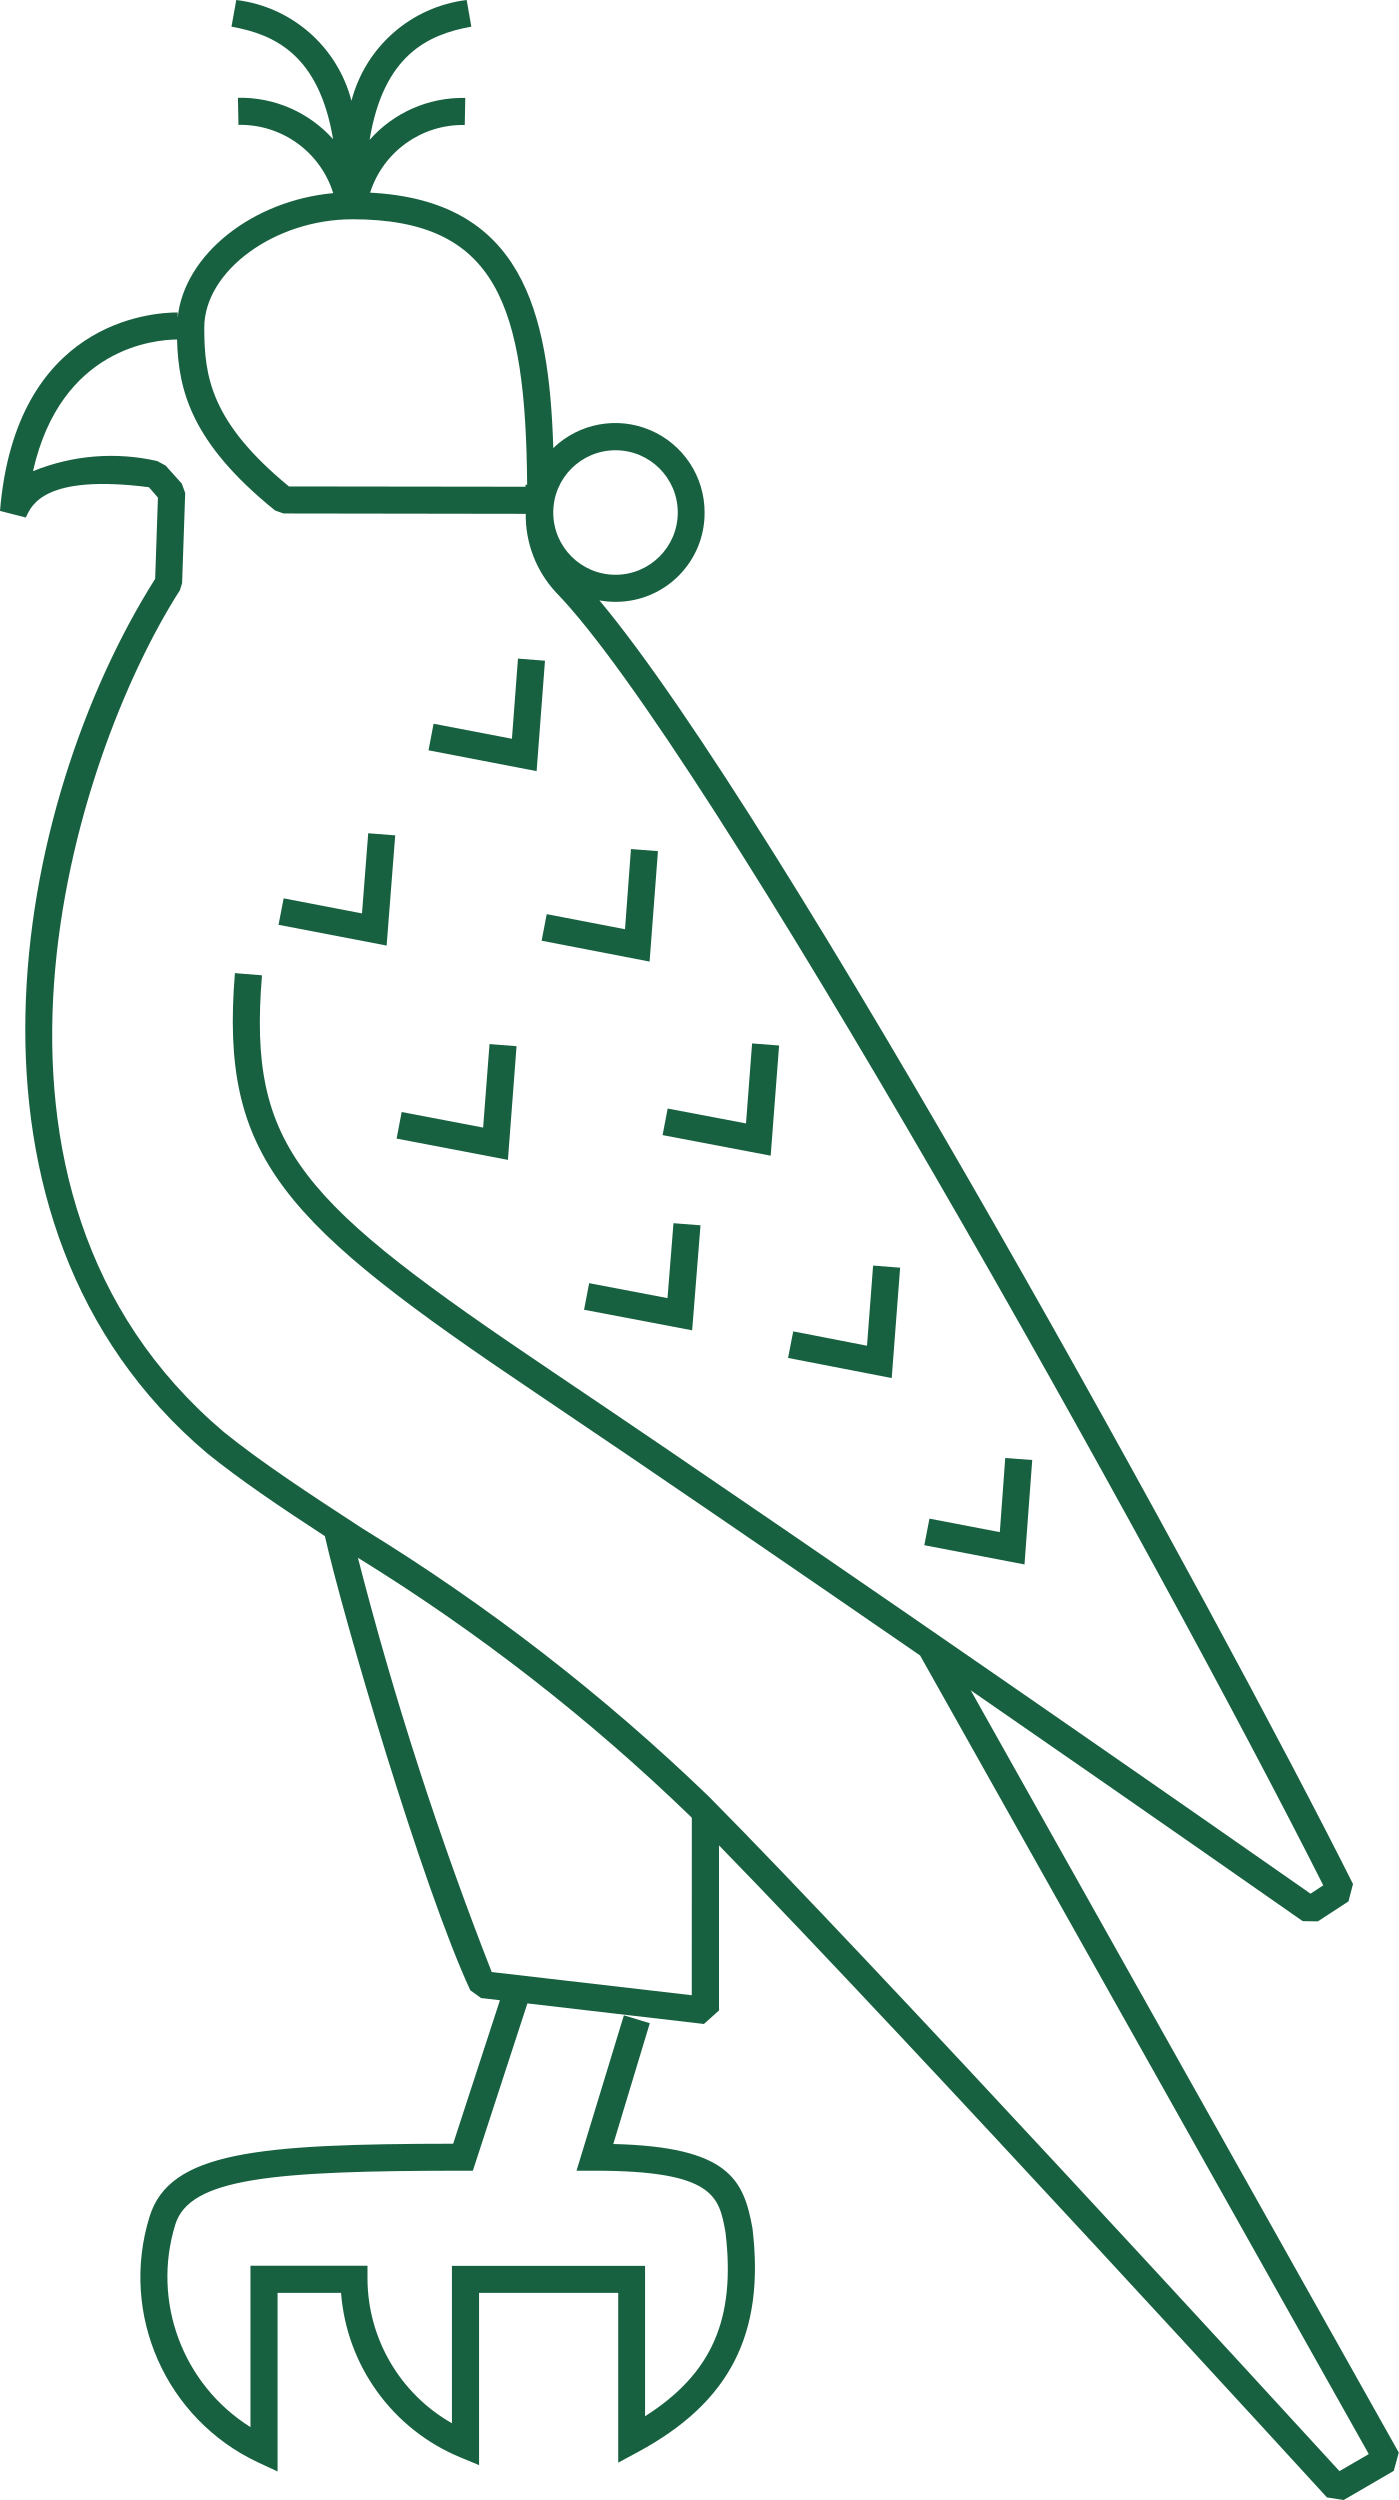
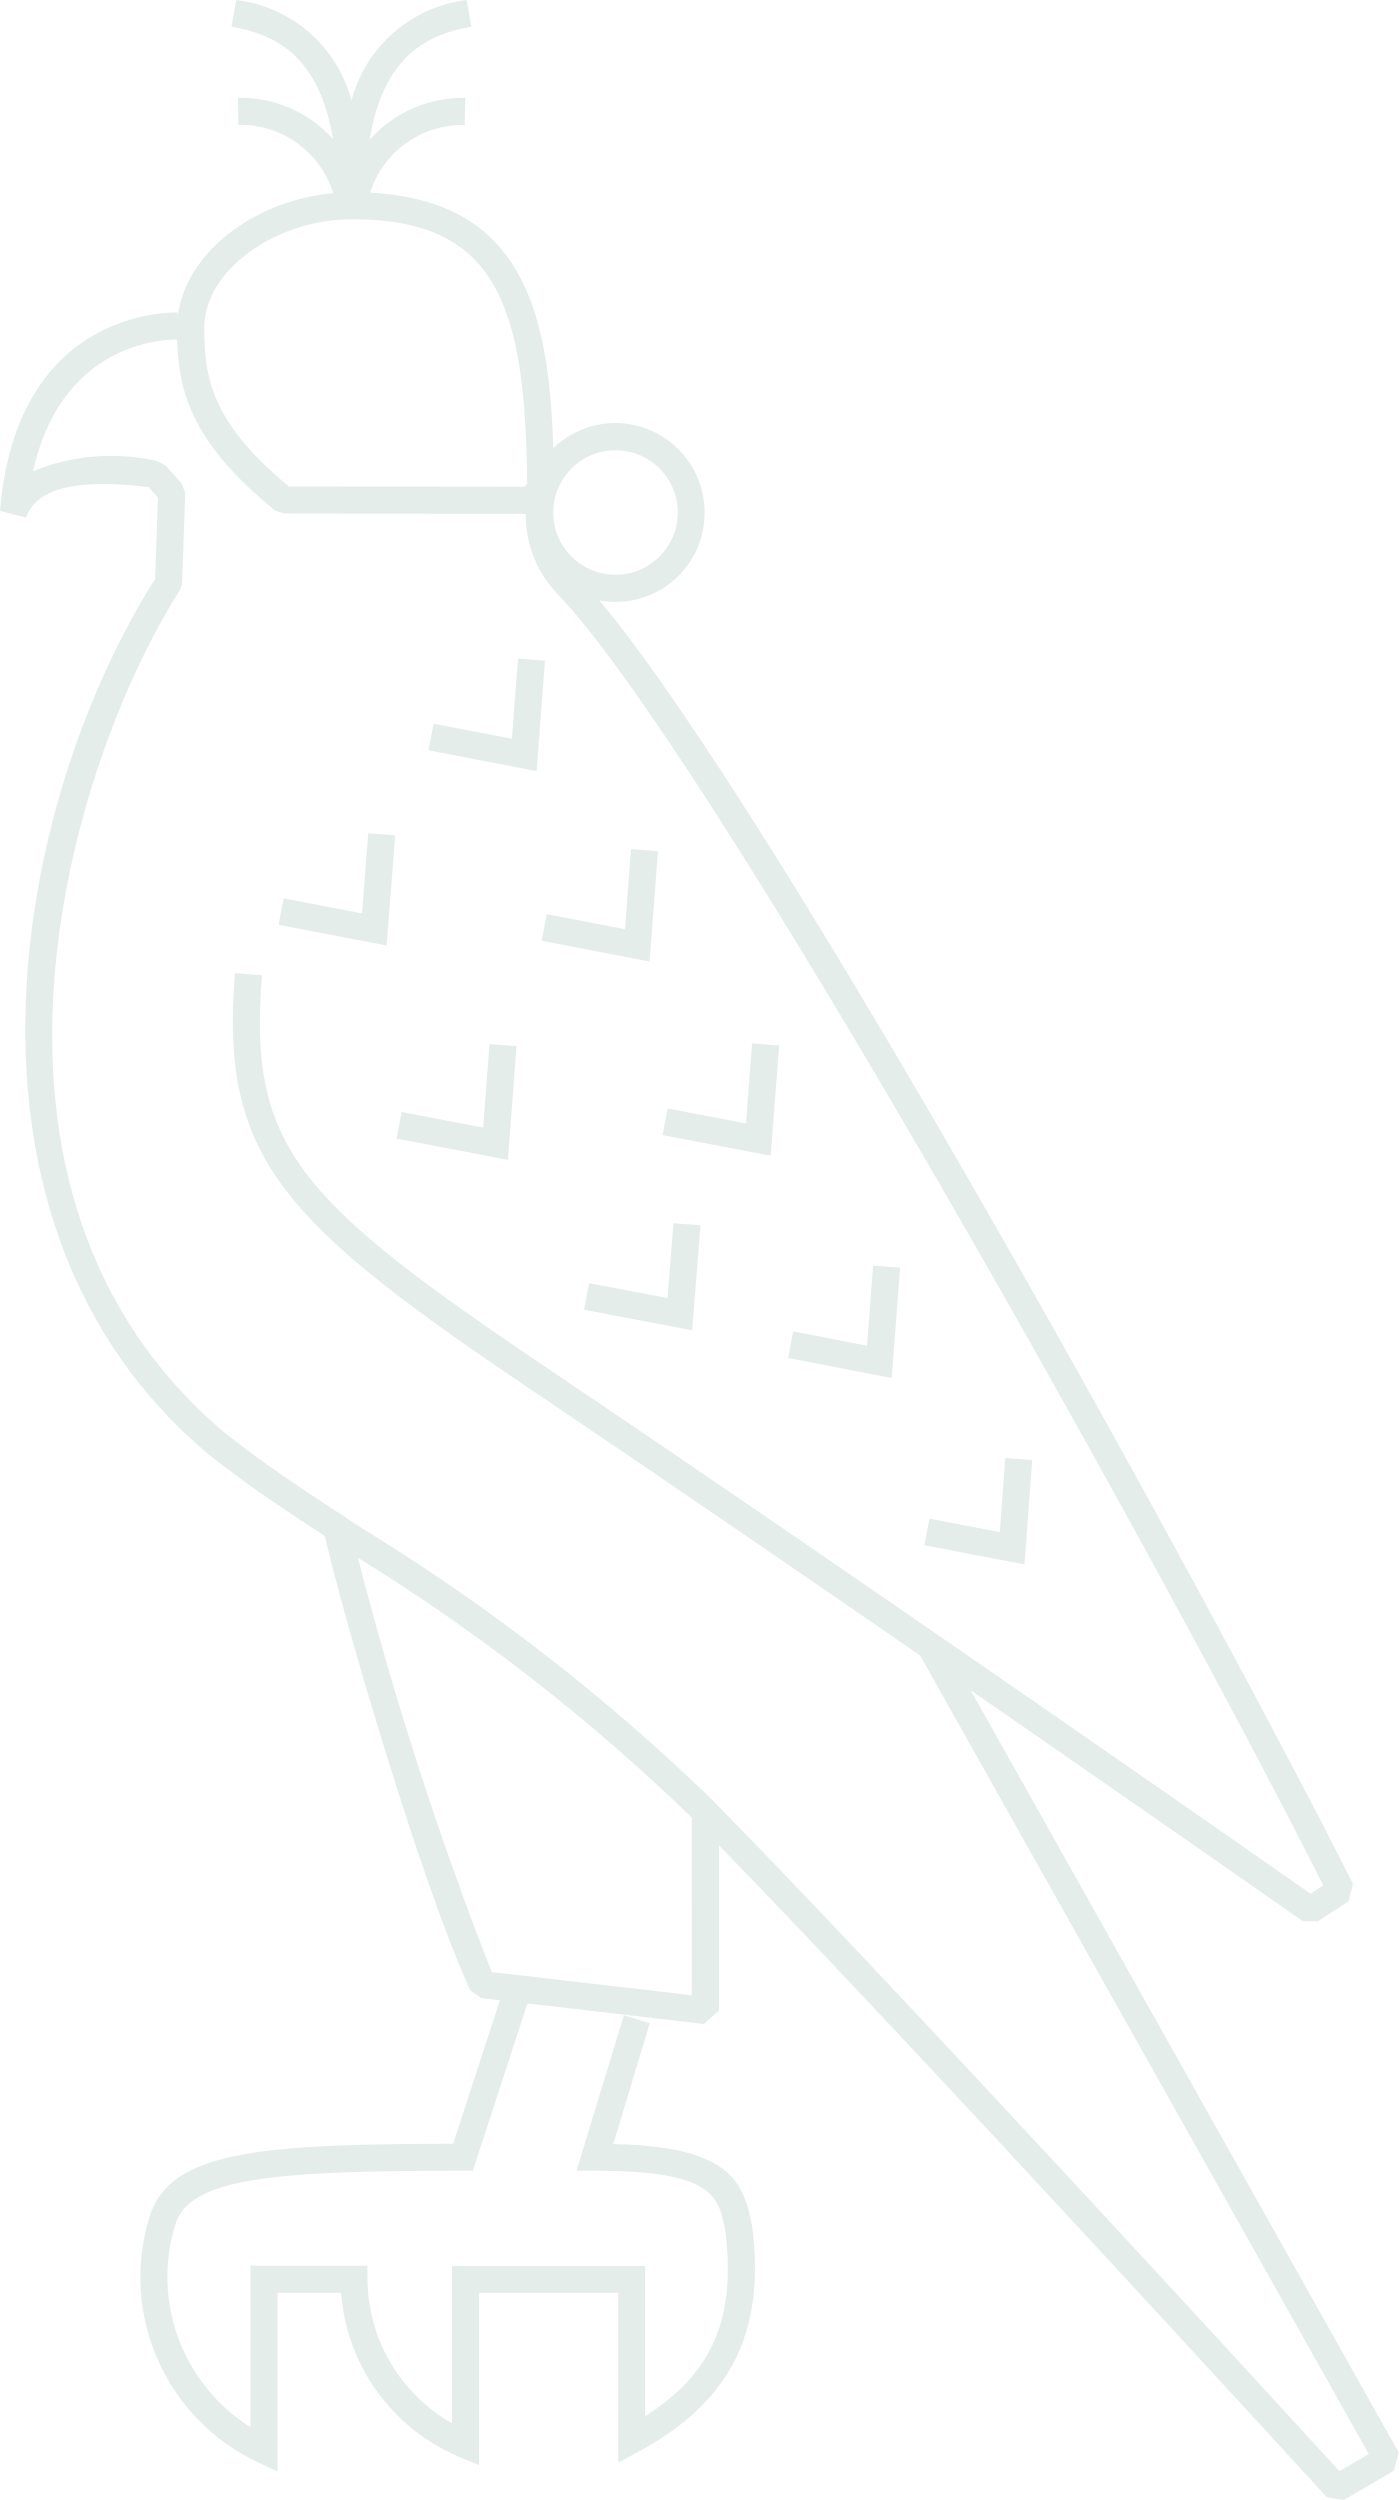
<svg xmlns="http://www.w3.org/2000/svg" id="Falk" width="50.268" height="89.832" viewBox="0 0 50.268 89.832">
-   <path id="Path_3956" data-name="Path 3956" d="M34.881,60.737c6.629,4.583,11.837,8.231,11.928,8.295l.546.008,1.1-.718.162-.624c-4.662-9.314-20.559-38.335-27.078-46.124a3.27,3.27,0,0,0,.568.052h.036a3.192,3.192,0,0,0,3.175-3.21h0A3.209,3.209,0,0,0,19.881,16.1c-.152-4.988-1.151-8.893-6.582-9.178A3.494,3.494,0,0,1,16.7,4.492l.019-.973a4.464,4.464,0,0,0-3.438,1.506c.5-3.044,2.092-3.787,3.655-4.067L16.769,0a4.889,4.889,0,0,0-4.14,3.623A4.882,4.882,0,0,0,8.49,0L8.318.958c1.558.279,3.146,1.02,3.65,4.043A4.458,4.458,0,0,0,8.55,3.514l.018.973a3.494,3.494,0,0,1,3.405,2.453c-2.9.267-5.351,2.206-5.588,4.467v-.18c-.973,0-5.824.344-6.385,7.132l.929.237c.206-.467.692-1.563,4.422-1.089l.324.374-.1,2.918C.451,28.906-2.35,43.929,7.434,52.212c1.192.964,2.619,1.929,4.24,2.986.649,2.885,3.5,12.6,5.226,16.32l.386.277.678.079L16.283,77.03c-7.019.008-10.188.285-10.909,2.621a7.352,7.352,0,0,0,3.9,8.831l.7.324V82.39h2.281a6.97,6.97,0,0,0,4.286,5.91l.673.279V82.39h5v6.1l.717-.387c3.3-1.783,4.564-4.247,4.106-8.043-.315-1.741-.848-2.918-5-3.02L23.349,72.7l-.931-.284L20.716,78h.658c4.294,0,4.462.935,4.693,2.2.375,3.111-.467,5.083-2.888,6.622V81.418h-6.94v5.656A6,6,0,0,1,13.205,81.9v-.486H9v5.8a6.381,6.381,0,0,1-2.7-7.285C6.82,78.266,9.773,78,16.638,78h.353l1.96-6.012,6.343.739.542-.486V66.31c6.917,7.1,21.689,23.258,21.846,23.43l.6.092,1.8-1.047.18-.658ZM22.117,16.179h0a2.237,2.237,0,1,1,0,4.474h0a2.237,2.237,0,1,1,0-4.474Zm-9.46-8.3c5.2,0,6.231,3.08,6.285,9.54h-.06v.071l-8.5-.011c-2.81-2.312-3.042-3.952-3.042-5.7C7.336,9.736,9.873,7.88,12.657,7.88Zm12.2,63.815-7.188-.833a128.185,128.185,0,0,1-4.808-14.886,70.123,70.123,0,0,1,11.923,9.267l.075.076Zm23.273,17.1c-2.148-2.349-16.753-18.282-22.657-24.237a72.6,72.6,0,0,0-12.442-9.63c-1.952-1.272-3.632-2.376-4.981-3.464-10.267-8.69-5.5-24.14-1.583-30.259l.076-.246.112-3.242-.123-.339-.582-.648-.3-.162a7.451,7.451,0,0,0-4.464.363c1-4.448,4.4-4.727,5.176-4.73.049,1.822.5,3.7,3.523,6.144l.306.107,8.7.013a4.08,4.08,0,0,0,1.077,2.812c5.362,5.485,21.784,34.963,27.58,46.469l-.457.3c-2.134-1.493-16.421-11.472-27.252-18.766C10.8,43.188,8.9,41.293,9.414,35.046l-.973-.079c-.546,6.677,1.714,8.966,10.864,15.119,4.365,2.94,9.291,6.322,13.757,9.4L49.184,88.182Z" transform="translate(0)" fill="#176140" />
-   <path id="Path_3957" data-name="Path 3957" d="M99.137,146.1l-.971-.075-.217,2.88-2.815-.54-.183.955,3.885.748Z" transform="translate(-79.554 -122.359)" fill="#176140" />
-   <path id="Path_3958" data-name="Path 3958" d="M123.884,192.262l.3-3.968-.97-.075L123,191.1l-2.813-.542-.183.955Z" transform="translate(-100.542 -157.71)" fill="#176140" />
-   <path id="Path_3959" data-name="Path 3959" d="M151,231.4l-.97-.075-.219,2.875-2.815-.535-.182.955,3.884.739Z" transform="translate(-123.005 -193.832)" fill="#176140" />
-   <path id="Path_3960" data-name="Path 3960" d="M65.922,184.786l-.97-.076-.224,2.881-2.815-.542L61.73,188l3.884.746Z" transform="translate(-51.721 -154.769)" fill="#176140" />
-   <path id="Path_3961" data-name="Path 3961" d="M92.2,231.525l-.971-.075-.23,3-2.927-.559-.182.955,4,.765Z" transform="translate(-73.639 -193.933)" fill="#176140" />
-   <path id="Path_3962" data-name="Path 3962" d="M132.428,273.842l-2.815-.537-.183.955,3.884.739.3-3.773-.971-.076Z" transform="translate(-108.443 -227.197)" fill="#176140" />
-   <path id="Path_3963" data-name="Path 3963" d="M178.658,280.625l-.971-.075-.219,2.88-2.651-.516-.186.955,3.725.723Z" transform="translate(-146.314 -235.074)" fill="#176140" />
-   <path id="Path_3964" data-name="Path 3964" d="M208.717,323.281l-.97-.071-.195,2.663-2.528-.485-.185.955,3.6.691Z" transform="translate(-171.626 -270.819)" fill="#176140" />
+   <path id="Path_3956" data-name="Path 3956" d="M34.881,60.737c6.629,4.583,11.837,8.231,11.928,8.295l.546.008,1.1-.718.162-.624c-4.662-9.314-20.559-38.335-27.078-46.124a3.27,3.27,0,0,0,.568.052h.036a3.192,3.192,0,0,0,3.175-3.21h0A3.209,3.209,0,0,0,19.881,16.1c-.152-4.988-1.151-8.893-6.582-9.178A3.494,3.494,0,0,1,16.7,4.492l.019-.973a4.464,4.464,0,0,0-3.438,1.506c.5-3.044,2.092-3.787,3.655-4.067L16.769,0a4.889,4.889,0,0,0-4.14,3.623A4.882,4.882,0,0,0,8.49,0L8.318.958c1.558.279,3.146,1.02,3.65,4.043A4.458,4.458,0,0,0,8.55,3.514l.018.973a3.494,3.494,0,0,1,3.405,2.453c-2.9.267-5.351,2.206-5.588,4.467v-.18c-.973,0-5.824.344-6.385,7.132l.929.237c.206-.467.692-1.563,4.422-1.089l.324.374-.1,2.918C.451,28.906-2.35,43.929,7.434,52.212c1.192.964,2.619,1.929,4.24,2.986.649,2.885,3.5,12.6,5.226,16.32l.386.277.678.079L16.283,77.03c-7.019.008-10.188.285-10.909,2.621a7.352,7.352,0,0,0,3.9,8.831l.7.324V82.39h2.281a6.97,6.97,0,0,0,4.286,5.91l.673.279V82.39h5v6.1l.717-.387c3.3-1.783,4.564-4.247,4.106-8.043-.315-1.741-.848-2.918-5-3.02L23.349,72.7l-.931-.284L20.716,78h.658c4.294,0,4.462.935,4.693,2.2.375,3.111-.467,5.083-2.888,6.622V81.418h-6.94v5.656A6,6,0,0,1,13.205,81.9v-.486H9v5.8a6.381,6.381,0,0,1-2.7-7.285C6.82,78.266,9.773,78,16.638,78h.353l1.96-6.012,6.343.739.542-.486V66.31c6.917,7.1,21.689,23.258,21.846,23.43l.6.092,1.8-1.047.18-.658ZM22.117,16.179h0a2.237,2.237,0,1,1,0,4.474h0a2.237,2.237,0,1,1,0-4.474Zm-9.46-8.3c5.2,0,6.231,3.08,6.285,9.54h-.06v.071l-8.5-.011c-2.81-2.312-3.042-3.952-3.042-5.7C7.336,9.736,9.873,7.88,12.657,7.88Zm12.2,63.815-7.188-.833a128.185,128.185,0,0,1-4.808-14.886,70.123,70.123,0,0,1,11.923,9.267l.075.076Zm23.273,17.1c-2.148-2.349-16.753-18.282-22.657-24.237a72.6,72.6,0,0,0-12.442-9.63c-1.952-1.272-3.632-2.376-4.981-3.464-10.267-8.69-5.5-24.14-1.583-30.259l.076-.246.112-3.242-.123-.339-.582-.648-.3-.162a7.451,7.451,0,0,0-4.464.363c1-4.448,4.4-4.727,5.176-4.73.049,1.822.5,3.7,3.523,6.144l.306.107,8.7.013a4.08,4.08,0,0,0,1.077,2.812c5.362,5.485,21.784,34.963,27.58,46.469l-.457.3c-2.134-1.493-16.421-11.472-27.252-18.766C10.8,43.188,8.9,41.293,9.414,35.046l-.973-.079c-.546,6.677,1.714,8.966,10.864,15.119,4.365,2.94,9.291,6.322,13.757,9.4L49.184,88.182Z" transform="translate(0)" fill="#E5EDEA" />
+   <path id="Path_3957" data-name="Path 3957" d="M99.137,146.1l-.971-.075-.217,2.88-2.815-.54-.183.955,3.885.748Z" transform="translate(-79.554 -122.359)" fill="#E5EDEA" />
+   <path id="Path_3958" data-name="Path 3958" d="M123.884,192.262l.3-3.968-.97-.075L123,191.1l-2.813-.542-.183.955Z" transform="translate(-100.542 -157.71)" fill="#E5EDEA" />
+   <path id="Path_3959" data-name="Path 3959" d="M151,231.4l-.97-.075-.219,2.875-2.815-.535-.182.955,3.884.739Z" transform="translate(-123.005 -193.832)" fill="#E5EDEA" />
+   <path id="Path_3960" data-name="Path 3960" d="M65.922,184.786l-.97-.076-.224,2.881-2.815-.542L61.73,188l3.884.746Z" transform="translate(-51.721 -154.769)" fill="#E5EDEA" />
+   <path id="Path_3961" data-name="Path 3961" d="M92.2,231.525l-.971-.075-.23,3-2.927-.559-.182.955,4,.765Z" transform="translate(-73.639 -193.933)" fill="#E5EDEA" />
+   <path id="Path_3962" data-name="Path 3962" d="M132.428,273.842l-2.815-.537-.183.955,3.884.739.3-3.773-.971-.076Z" transform="translate(-108.443 -227.197)" fill="#E5EDEA" />
+   <path id="Path_3963" data-name="Path 3963" d="M178.658,280.625l-.971-.075-.219,2.88-2.651-.516-.186.955,3.725.723Z" transform="translate(-146.314 -235.074)" fill="#E5EDEA" />
+   <path id="Path_3964" data-name="Path 3964" d="M208.717,323.281l-.97-.071-.195,2.663-2.528-.485-.185.955,3.6.691Z" transform="translate(-171.626 -270.819)" fill="#E5EDEA" />
</svg>
